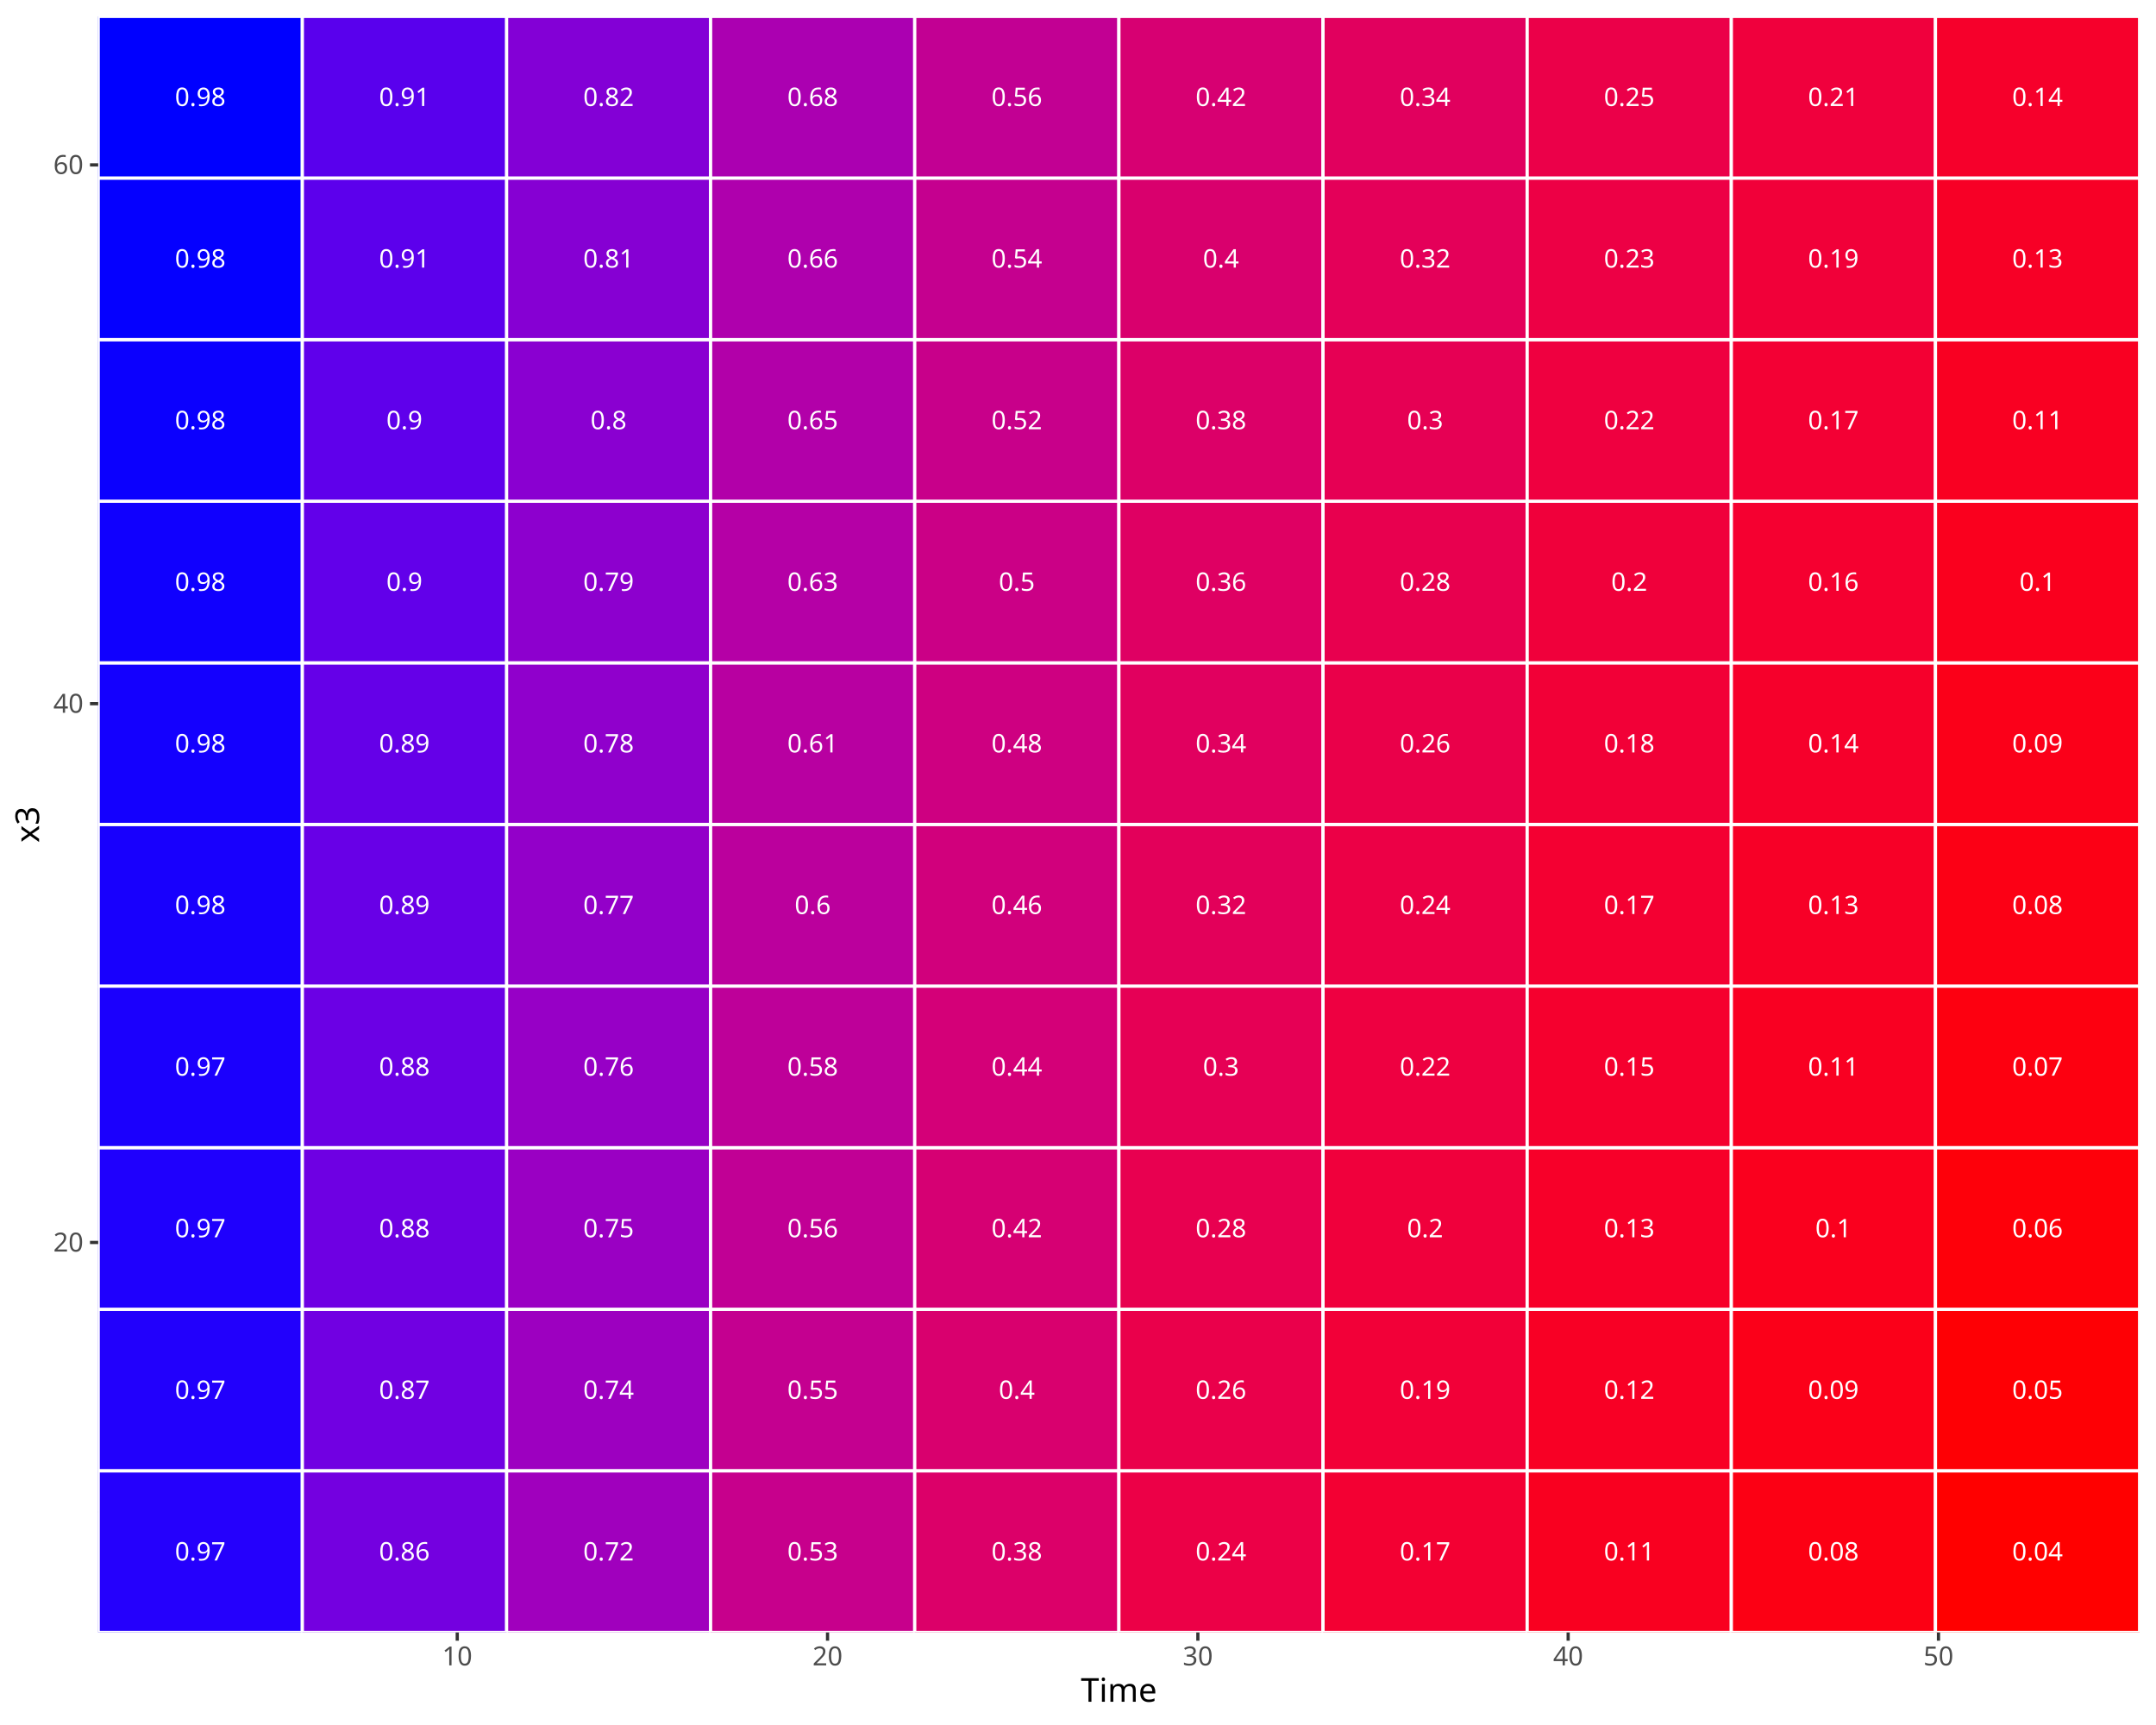
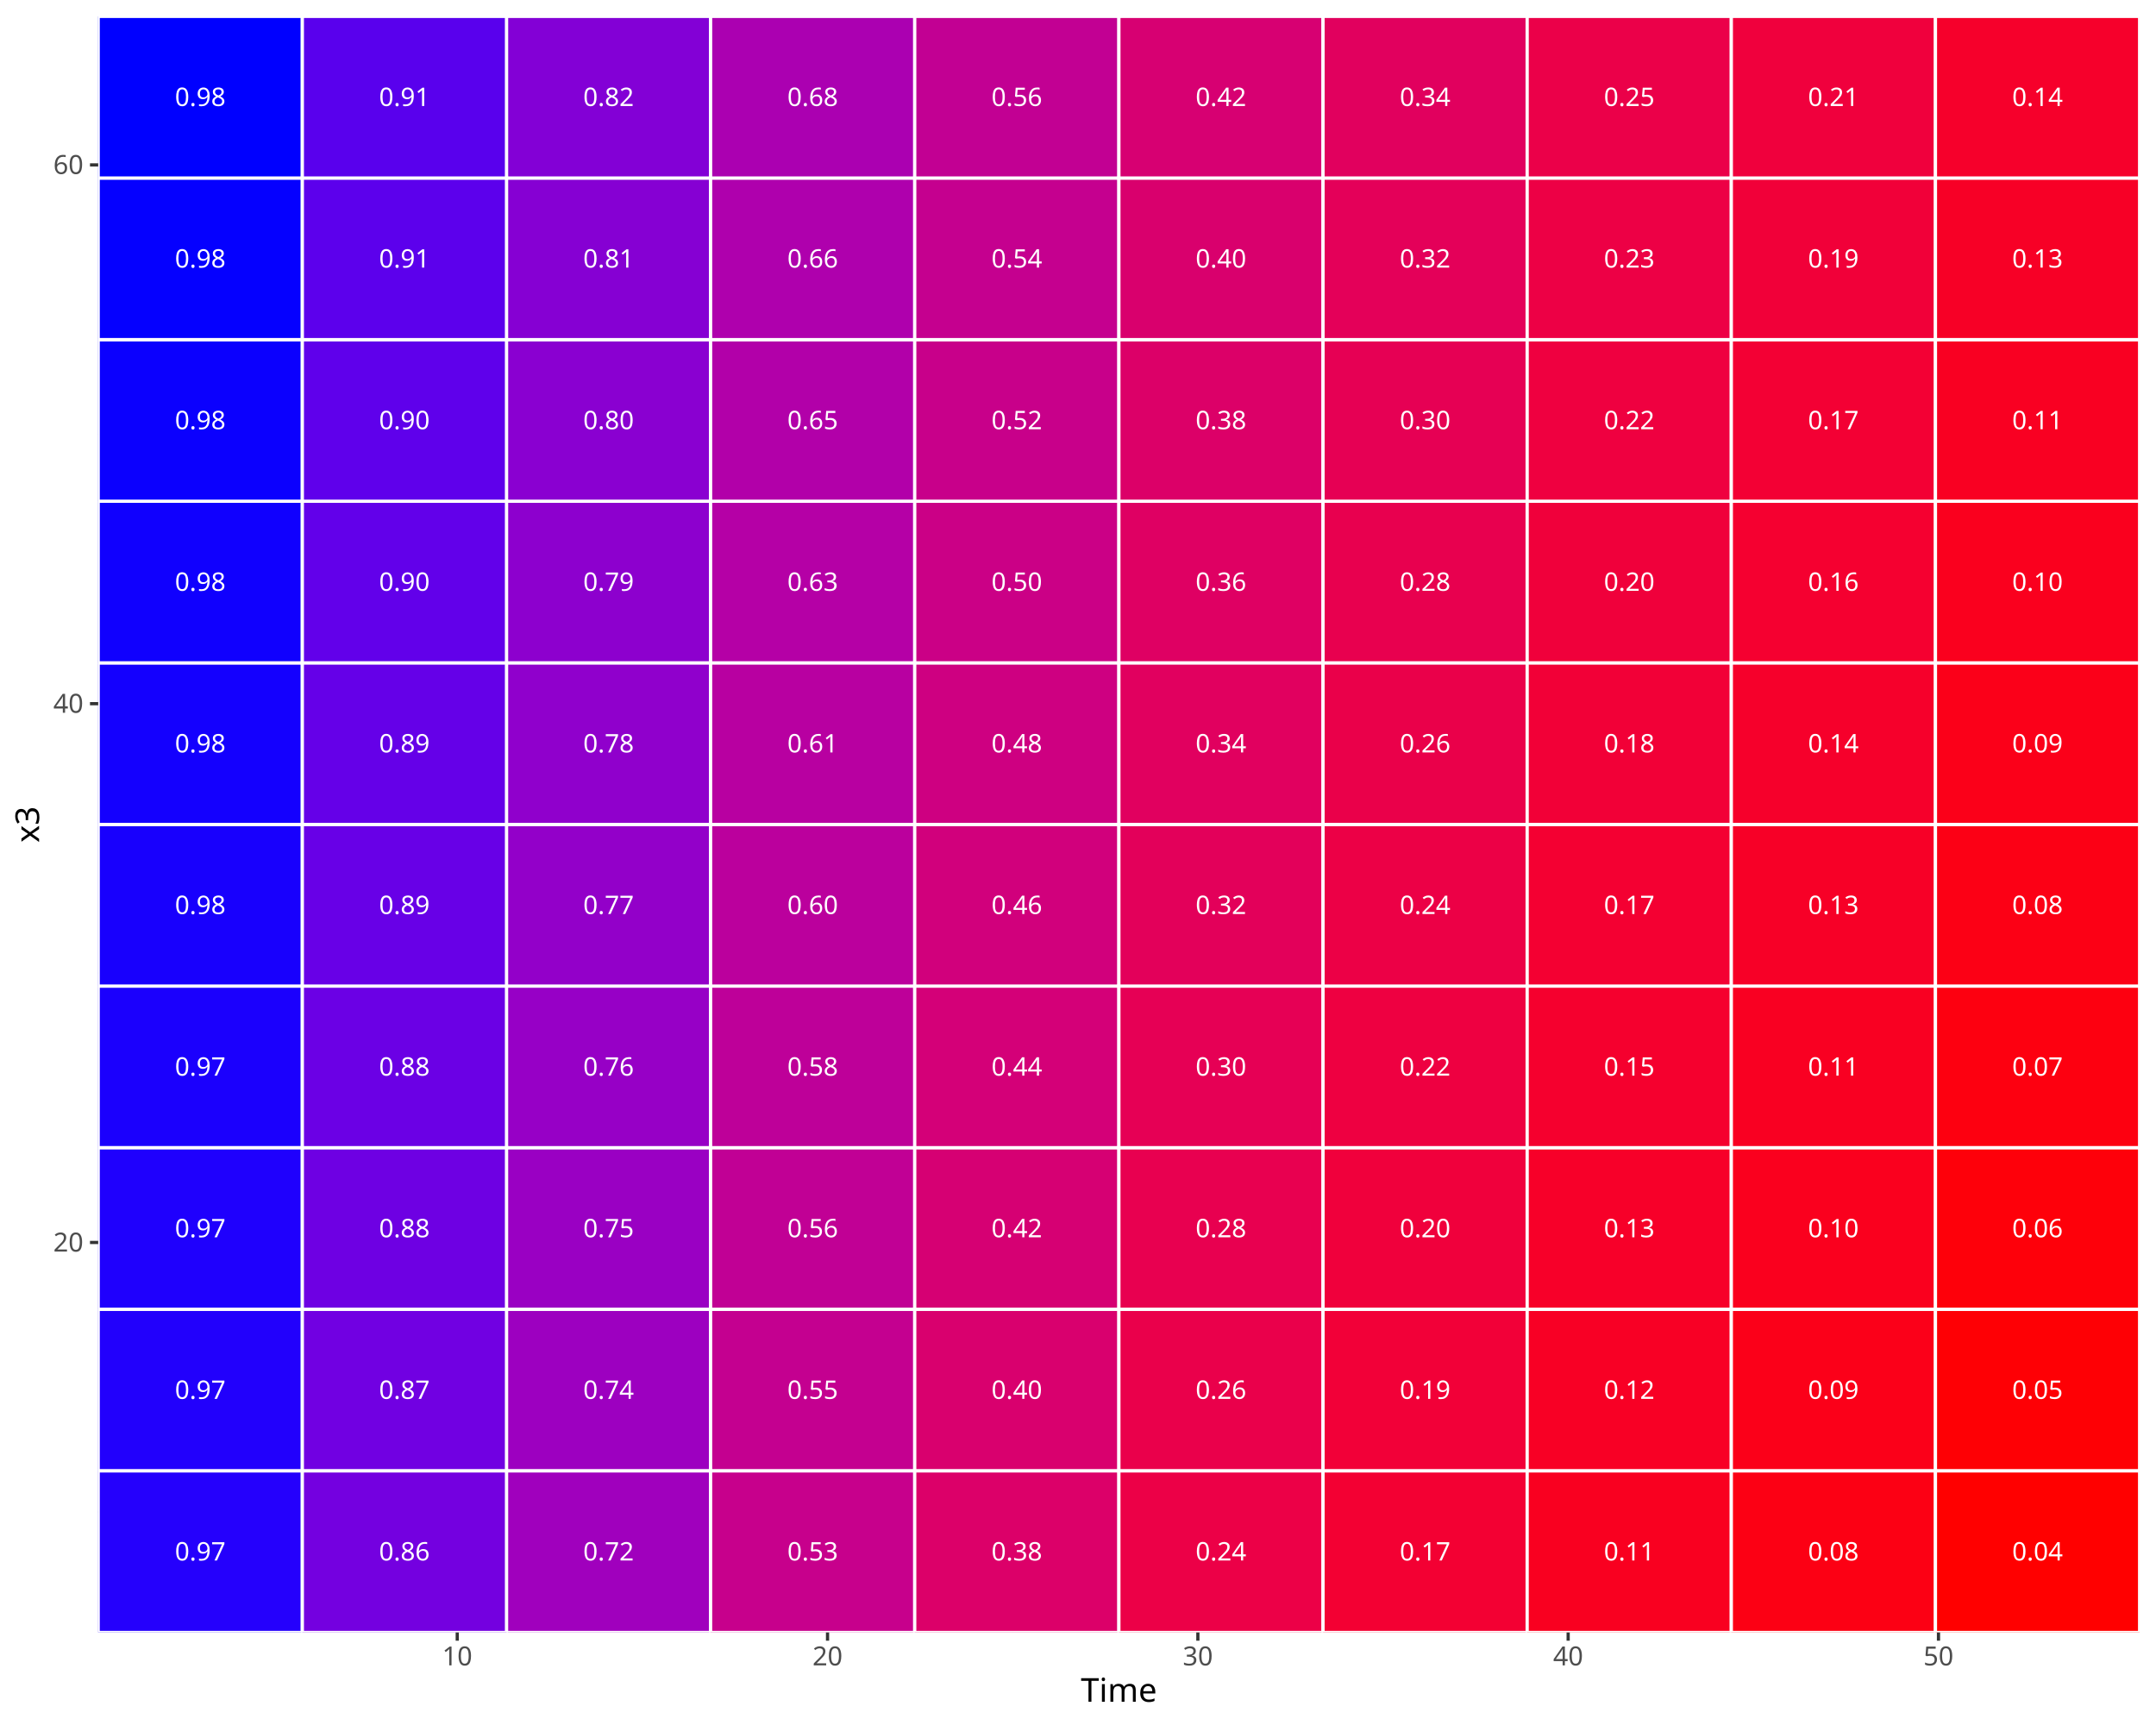
<svg xmlns="http://www.w3.org/2000/svg" class="svglite" data-engine-version="2.0" width="720.00pt" height="576.00pt" viewBox="0 0 720.00 576.00">
  <defs>
    <style type="text/css">
    .svglite line, .svglite polyline, .svglite polygon, .svglite path, .svglite rect, .svglite circle {
      fill: none;
      stroke: #000000;
      stroke-linecap: round;
      stroke-linejoin: round;
      stroke-miterlimit: 10.00;
    }
  </style>
  </defs>
  <rect width="100%" height="100%" style="stroke: none; fill: #FFFFFF;" />
  <defs>
    <clipPath id="cpMC4wMHw3MjAuMDB8MC4wMHw1NzYuMDA=">
      <rect x="0.00" y="0.00" width="720.00" height="576.00" />
    </clipPath>
  </defs>
  <g clip-path="url(#cpMC4wMHw3MjAuMDB8MC4wMHw1NzYuMDA=)">
    <rect x="0.00" y="0.00" width="720.00" height="576.00" style="stroke-width: 1.07; stroke: #FFFFFF; fill: #FFFFFF;" />
  </g>
  <defs>
    <clipPath id="cpMzIuNzl8NzE0LjUyfDUuNDh8NTQ1LjEx">
      <rect x="32.79" y="5.48" width="681.73" height="539.63" />
    </clipPath>
  </defs>
  <g clip-path="url(#cpMzIuNzl8NzE0LjUyfDUuNDh8NTQ1LjEx)">
    <rect x="32.79" y="5.48" width="681.73" height="539.63" style="stroke-width: 1.07; stroke: none; fill: #FFFFFF;" />
    <polyline points="32.79,504.84 714.52,504.84 " style="stroke-width: 0.53; stroke: #EBEBEB; stroke-linecap: butt;" />
    <polyline points="32.79,324.93 714.52,324.93 " style="stroke-width: 0.53; stroke: #EBEBEB; stroke-linecap: butt;" />
    <polyline points="32.79,145.01 714.52,145.01 " style="stroke-width: 0.53; stroke: #EBEBEB; stroke-linecap: butt;" />
    <polyline points="90.87,545.11 90.87,5.48 " style="stroke-width: 0.53; stroke: #EBEBEB; stroke-linecap: butt;" />
    <polyline points="214.53,545.11 214.53,5.48 " style="stroke-width: 0.53; stroke: #EBEBEB; stroke-linecap: butt;" />
    <polyline points="338.19,545.11 338.19,5.48 " style="stroke-width: 0.53; stroke: #EBEBEB; stroke-linecap: butt;" />
    <polyline points="461.86,545.11 461.86,5.48 " style="stroke-width: 0.53; stroke: #EBEBEB; stroke-linecap: butt;" />
    <polyline points="585.52,545.11 585.52,5.48 " style="stroke-width: 0.53; stroke: #EBEBEB; stroke-linecap: butt;" />
    <polyline points="709.19,545.11 709.19,5.48 " style="stroke-width: 0.53; stroke: #EBEBEB; stroke-linecap: butt;" />
    <polyline points="32.79,414.88 714.52,414.88 " style="stroke-width: 1.07; stroke: #EBEBEB; stroke-linecap: butt;" />
    <polyline points="32.79,234.97 714.52,234.97 " style="stroke-width: 1.07; stroke: #EBEBEB; stroke-linecap: butt;" />
    <polyline points="32.79,55.06 714.52,55.06 " style="stroke-width: 1.07; stroke: #EBEBEB; stroke-linecap: butt;" />
    <polyline points="152.70,545.11 152.70,5.48 " style="stroke-width: 1.07; stroke: #EBEBEB; stroke-linecap: butt;" />
    <polyline points="276.36,545.11 276.36,5.48 " style="stroke-width: 1.07; stroke: #EBEBEB; stroke-linecap: butt;" />
    <polyline points="400.03,545.11 400.03,5.48 " style="stroke-width: 1.07; stroke: #EBEBEB; stroke-linecap: butt;" />
    <polyline points="523.69,545.11 523.69,5.48 " style="stroke-width: 1.07; stroke: #EBEBEB; stroke-linecap: butt;" />
    <polyline points="647.36,545.11 647.36,5.48 " style="stroke-width: 1.07; stroke: #EBEBEB; stroke-linecap: butt;" />
    <rect x="32.79" y="437.19" width="68.17" height="53.96" style="stroke-width: 1.07; stroke: #FFFFFF; stroke-linecap: square; stroke-linejoin: miter; fill: #2200FC;" />
    <rect x="32.79" y="383.22" width="68.17" height="53.96" style="stroke-width: 1.07; stroke: #FFFFFF; stroke-linecap: square; stroke-linejoin: miter; fill: #1F00FD;" />
    <rect x="32.79" y="329.26" width="68.17" height="53.96" style="stroke-width: 1.07; stroke: #FFFFFF; stroke-linecap: square; stroke-linejoin: miter; fill: #1B00FD;" />
    <rect x="32.79" y="275.30" width="68.17" height="53.96" style="stroke-width: 1.07; stroke: #FFFFFF; stroke-linecap: square; stroke-linejoin: miter; fill: #1800FD;" />
    <rect x="32.79" y="221.33" width="68.17" height="53.96" style="stroke-width: 1.07; stroke: #FFFFFF; stroke-linecap: square; stroke-linejoin: miter; fill: #1400FE;" />
    <rect x="32.79" y="167.37" width="68.17" height="53.96" style="stroke-width: 1.07; stroke: #FFFFFF; stroke-linecap: square; stroke-linejoin: miter; fill: #1000FE;" />
    <rect x="32.79" y="113.41" width="68.17" height="53.96" style="stroke-width: 1.07; stroke: #FFFFFF; stroke-linecap: square; stroke-linejoin: miter; fill: #0B00FE;" />
    <rect x="32.79" y="491.15" width="68.17" height="53.96" style="stroke-width: 1.07; stroke: #FFFFFF; stroke-linecap: square; stroke-linejoin: miter; fill: #2500FC;" />
    <rect x="32.79" y="59.44" width="68.17" height="53.96" style="stroke-width: 1.07; stroke: #FFFFFF; stroke-linecap: square; stroke-linejoin: miter; fill: #0500FF;" />
    <rect x="32.79" y="5.48" width="68.17" height="53.96" style="stroke-width: 1.07; stroke: #FFFFFF; stroke-linecap: square; stroke-linejoin: miter; fill: #0000FF;" />
    <rect x="169.14" y="437.19" width="68.17" height="53.96" style="stroke-width: 1.07; stroke: #FFFFFF; stroke-linecap: square; stroke-linejoin: miter; fill: #9D00C0;" />
    <rect x="169.14" y="383.22" width="68.17" height="53.96" style="stroke-width: 1.07; stroke: #FFFFFF; stroke-linecap: square; stroke-linejoin: miter; fill: #9A00C3;" />
    <rect x="169.14" y="329.26" width="68.17" height="53.96" style="stroke-width: 1.07; stroke: #FFFFFF; stroke-linecap: square; stroke-linejoin: miter; fill: #9700C6;" />
    <rect x="169.14" y="275.30" width="68.17" height="53.96" style="stroke-width: 1.07; stroke: #FFFFFF; stroke-linecap: square; stroke-linejoin: miter; fill: #9300C9;" />
    <rect x="169.14" y="221.33" width="68.17" height="53.96" style="stroke-width: 1.07; stroke: #FFFFFF; stroke-linecap: square; stroke-linejoin: miter; fill: #9000CC;" />
    <rect x="169.14" y="167.37" width="68.17" height="53.96" style="stroke-width: 1.07; stroke: #FFFFFF; stroke-linecap: square; stroke-linejoin: miter; fill: #8D00CE;" />
    <rect x="169.14" y="113.41" width="68.17" height="53.96" style="stroke-width: 1.07; stroke: #FFFFFF; stroke-linecap: square; stroke-linejoin: miter; fill: #8A00D1;" />
    <rect x="169.14" y="491.15" width="68.17" height="53.96" style="stroke-width: 1.07; stroke: #FFFFFF; stroke-linecap: square; stroke-linejoin: miter; fill: #A000BD;" />
    <rect x="169.14" y="59.44" width="68.17" height="53.96" style="stroke-width: 1.07; stroke: #FFFFFF; stroke-linecap: square; stroke-linejoin: miter; fill: #8600D3;" />
    <rect x="169.14" y="5.48" width="68.17" height="53.96" style="stroke-width: 1.07; stroke: #FFFFFF; stroke-linecap: square; stroke-linejoin: miter; fill: #8300D6;" />
    <rect x="237.31" y="437.19" width="68.17" height="53.96" style="stroke-width: 1.07; stroke: #FFFFFF; stroke-linecap: square; stroke-linejoin: miter; fill: #C40090;" />
    <rect x="237.31" y="383.22" width="68.17" height="53.96" style="stroke-width: 1.07; stroke: #FFFFFF; stroke-linecap: square; stroke-linejoin: miter; fill: #C10095;" />
    <rect x="237.31" y="329.26" width="68.17" height="53.96" style="stroke-width: 1.07; stroke: #FFFFFF; stroke-linecap: square; stroke-linejoin: miter; fill: #BE0099;" />
    <rect x="237.31" y="275.30" width="68.17" height="53.96" style="stroke-width: 1.07; stroke: #FFFFFF; stroke-linecap: square; stroke-linejoin: miter; fill: #BB009D;" />
    <rect x="237.31" y="221.33" width="68.17" height="53.96" style="stroke-width: 1.07; stroke: #FFFFFF; stroke-linecap: square; stroke-linejoin: miter; fill: #B800A1;" />
    <rect x="237.31" y="167.37" width="68.17" height="53.96" style="stroke-width: 1.07; stroke: #FFFFFF; stroke-linecap: square; stroke-linejoin: miter; fill: #B500A6;" />
    <rect x="237.31" y="113.41" width="68.17" height="53.96" style="stroke-width: 1.07; stroke: #FFFFFF; stroke-linecap: square; stroke-linejoin: miter; fill: #B200A9;" />
    <rect x="237.31" y="491.15" width="68.17" height="53.96" style="stroke-width: 1.07; stroke: #FFFFFF; stroke-linecap: square; stroke-linejoin: miter; fill: #C7008C;" />
    <rect x="237.31" y="59.44" width="68.17" height="53.96" style="stroke-width: 1.07; stroke: #FFFFFF; stroke-linecap: square; stroke-linejoin: miter; fill: #AF00AD;" />
    <rect x="237.31" y="5.48" width="68.17" height="53.96" style="stroke-width: 1.07; stroke: #FFFFFF; stroke-linecap: square; stroke-linejoin: miter; fill: #AB00B1;" />
    <rect x="305.48" y="437.19" width="68.17" height="53.96" style="stroke-width: 1.07; stroke: #FFFFFF; stroke-linecap: square; stroke-linejoin: miter; fill: #D9006E;" />
    <rect x="305.48" y="383.22" width="68.17" height="53.96" style="stroke-width: 1.07; stroke: #FFFFFF; stroke-linecap: square; stroke-linejoin: miter; fill: #D60073;" />
    <rect x="305.48" y="329.26" width="68.17" height="53.96" style="stroke-width: 1.07; stroke: #FFFFFF; stroke-linecap: square; stroke-linejoin: miter; fill: #D40078;" />
    <rect x="305.48" y="275.30" width="68.17" height="53.96" style="stroke-width: 1.07; stroke: #FFFFFF; stroke-linecap: square; stroke-linejoin: miter; fill: #D1007C;" />
    <rect x="305.48" y="221.33" width="68.17" height="53.96" style="stroke-width: 1.07; stroke: #FFFFFF; stroke-linecap: square; stroke-linejoin: miter; fill: #CE0081;" />
    <rect x="305.48" y="167.37" width="68.17" height="53.96" style="stroke-width: 1.07; stroke: #FFFFFF; stroke-linecap: square; stroke-linejoin: miter; fill: #CB0086;" />
    <rect x="305.48" y="113.41" width="68.17" height="53.96" style="stroke-width: 1.07; stroke: #FFFFFF; stroke-linecap: square; stroke-linejoin: miter; fill: #C8008A;" />
    <rect x="305.48" y="491.15" width="68.17" height="53.96" style="stroke-width: 1.07; stroke: #FFFFFF; stroke-linecap: square; stroke-linejoin: miter; fill: #DC0069;" />
    <rect x="305.48" y="59.44" width="68.17" height="53.96" style="stroke-width: 1.07; stroke: #FFFFFF; stroke-linecap: square; stroke-linejoin: miter; fill: #C5008F;" />
    <rect x="305.48" y="5.48" width="68.17" height="53.96" style="stroke-width: 1.07; stroke: #FFFFFF; stroke-linecap: square; stroke-linejoin: miter; fill: #C20093;" />
    <rect x="373.66" y="437.19" width="68.17" height="53.96" style="stroke-width: 1.07; stroke: #FFFFFF; stroke-linecap: square; stroke-linejoin: miter; fill: #EA004B;" />
    <rect x="373.66" y="383.22" width="68.17" height="53.96" style="stroke-width: 1.07; stroke: #FFFFFF; stroke-linecap: square; stroke-linejoin: miter; fill: #E80050;" />
    <rect x="373.66" y="329.26" width="68.17" height="53.96" style="stroke-width: 1.07; stroke: #FFFFFF; stroke-linecap: square; stroke-linejoin: miter; fill: #E60055;" />
    <rect x="373.66" y="275.30" width="68.17" height="53.96" style="stroke-width: 1.07; stroke: #FFFFFF; stroke-linecap: square; stroke-linejoin: miter; fill: #E3005A;" />
    <rect x="373.66" y="221.33" width="68.17" height="53.96" style="stroke-width: 1.07; stroke: #FFFFFF; stroke-linecap: square; stroke-linejoin: miter; fill: #E1005F;" />
    <rect x="373.66" y="167.37" width="68.17" height="53.96" style="stroke-width: 1.07; stroke: #FFFFFF; stroke-linecap: square; stroke-linejoin: miter; fill: #DF0063;" />
    <rect x="373.66" y="113.41" width="68.17" height="53.96" style="stroke-width: 1.07; stroke: #FFFFFF; stroke-linecap: square; stroke-linejoin: miter; fill: #DC0068;" />
    <rect x="373.66" y="491.15" width="68.17" height="53.96" style="stroke-width: 1.07; stroke: #FFFFFF; stroke-linecap: square; stroke-linejoin: miter; fill: #EC0047;" />
    <rect x="373.66" y="59.44" width="68.17" height="53.96" style="stroke-width: 1.07; stroke: #FFFFFF; stroke-linecap: square; stroke-linejoin: miter; fill: #D9006D;" />
    <rect x="373.66" y="5.48" width="68.17" height="53.96" style="stroke-width: 1.07; stroke: #FFFFFF; stroke-linecap: square; stroke-linejoin: miter; fill: #D70072;" />
    <rect x="441.83" y="437.19" width="68.17" height="53.96" style="stroke-width: 1.07; stroke: #FFFFFF; stroke-linecap: square; stroke-linejoin: miter; fill: #F20038;" />
    <rect x="441.83" y="383.22" width="68.17" height="53.96" style="stroke-width: 1.07; stroke: #FFFFFF; stroke-linecap: square; stroke-linejoin: miter; fill: #F0003C;" />
    <rect x="441.83" y="329.26" width="68.17" height="53.96" style="stroke-width: 1.07; stroke: #FFFFFF; stroke-linecap: square; stroke-linejoin: miter; fill: #EE0041;" />
    <rect x="441.83" y="275.30" width="68.17" height="53.96" style="stroke-width: 1.07; stroke: #FFFFFF; stroke-linecap: square; stroke-linejoin: miter; fill: #EC0046;" />
    <rect x="441.83" y="221.33" width="68.17" height="53.96" style="stroke-width: 1.07; stroke: #FFFFFF; stroke-linecap: square; stroke-linejoin: miter; fill: #EA004A;" />
    <rect x="441.83" y="167.37" width="68.17" height="53.96" style="stroke-width: 1.07; stroke: #FFFFFF; stroke-linecap: square; stroke-linejoin: miter; fill: #E8004F;" />
    <rect x="441.83" y="113.41" width="68.17" height="53.96" style="stroke-width: 1.07; stroke: #FFFFFF; stroke-linecap: square; stroke-linejoin: miter; fill: #E60054;" />
    <rect x="441.83" y="491.15" width="68.17" height="53.96" style="stroke-width: 1.07; stroke: #FFFFFF; stroke-linecap: square; stroke-linejoin: miter; fill: #F30033;" />
    <rect x="441.83" y="59.44" width="68.17" height="53.96" style="stroke-width: 1.07; stroke: #FFFFFF; stroke-linecap: square; stroke-linejoin: miter; fill: #E40059;" />
    <rect x="441.83" y="5.48" width="68.17" height="53.96" style="stroke-width: 1.07; stroke: #FFFFFF; stroke-linecap: square; stroke-linejoin: miter; fill: #E1005E;" />
    <rect x="510.00" y="437.19" width="68.17" height="53.96" style="stroke-width: 1.07; stroke: #FFFFFF; stroke-linecap: square; stroke-linejoin: miter; fill: #F80025;" />
    <rect x="510.00" y="383.22" width="68.17" height="53.96" style="stroke-width: 1.07; stroke: #FFFFFF; stroke-linecap: square; stroke-linejoin: miter; fill: #F70029;" />
    <rect x="510.00" y="329.26" width="68.17" height="53.96" style="stroke-width: 1.07; stroke: #FFFFFF; stroke-linecap: square; stroke-linejoin: miter; fill: #F5002E;" />
    <rect x="510.00" y="275.30" width="68.17" height="53.96" style="stroke-width: 1.07; stroke: #FFFFFF; stroke-linecap: square; stroke-linejoin: miter; fill: #F40032;" />
    <rect x="510.00" y="221.33" width="68.17" height="53.96" style="stroke-width: 1.07; stroke: #FFFFFF; stroke-linecap: square; stroke-linejoin: miter; fill: #F20037;" />
    <rect x="510.00" y="167.37" width="68.17" height="53.96" style="stroke-width: 1.07; stroke: #FFFFFF; stroke-linecap: square; stroke-linejoin: miter; fill: #F0003B;" />
    <rect x="510.00" y="113.41" width="68.17" height="53.96" style="stroke-width: 1.07; stroke: #FFFFFF; stroke-linecap: square; stroke-linejoin: miter; fill: #EF0040;" />
    <rect x="510.00" y="491.15" width="68.17" height="53.96" style="stroke-width: 1.07; stroke: #FFFFFF; stroke-linecap: square; stroke-linejoin: miter; fill: #F90020;" />
    <rect x="510.00" y="59.44" width="68.17" height="53.96" style="stroke-width: 1.07; stroke: #FFFFFF; stroke-linecap: square; stroke-linejoin: miter; fill: #ED0045;" />
    <rect x="510.00" y="5.48" width="68.17" height="53.96" style="stroke-width: 1.07; stroke: #FFFFFF; stroke-linecap: square; stroke-linejoin: miter; fill: #EB0049;" />
    <rect x="578.18" y="437.19" width="68.17" height="53.96" style="stroke-width: 1.07; stroke: #FFFFFF; stroke-linecap: square; stroke-linejoin: miter; fill: #FB0019;" />
    <rect x="578.18" y="383.22" width="68.17" height="53.96" style="stroke-width: 1.07; stroke: #FFFFFF; stroke-linecap: square; stroke-linejoin: miter; fill: #FA001E;" />
    <rect x="578.18" y="329.26" width="68.17" height="53.96" style="stroke-width: 1.07; stroke: #FFFFFF; stroke-linecap: square; stroke-linejoin: miter; fill: #F90022;" />
    <rect x="578.18" y="275.30" width="68.17" height="53.96" style="stroke-width: 1.07; stroke: #FFFFFF; stroke-linecap: square; stroke-linejoin: miter; fill: #F70027;" />
    <rect x="578.18" y="221.33" width="68.17" height="53.96" style="stroke-width: 1.07; stroke: #FFFFFF; stroke-linecap: square; stroke-linejoin: miter; fill: #F6002B;" />
    <rect x="578.18" y="167.37" width="68.17" height="53.96" style="stroke-width: 1.07; stroke: #FFFFFF; stroke-linecap: square; stroke-linejoin: miter; fill: #F50030;" />
    <rect x="578.18" y="113.41" width="68.17" height="53.96" style="stroke-width: 1.07; stroke: #FFFFFF; stroke-linecap: square; stroke-linejoin: miter; fill: #F30034;" />
    <rect x="578.18" y="491.15" width="68.17" height="53.96" style="stroke-width: 1.07; stroke: #FFFFFF; stroke-linecap: square; stroke-linejoin: miter; fill: #FC0014;" />
    <rect x="578.18" y="59.44" width="68.17" height="53.96" style="stroke-width: 1.07; stroke: #FFFFFF; stroke-linecap: square; stroke-linejoin: miter; fill: #F10039;" />
    <rect x="578.18" y="5.48" width="68.17" height="53.96" style="stroke-width: 1.07; stroke: #FFFFFF; stroke-linecap: square; stroke-linejoin: miter; fill: #F0003D;" />
    <rect x="646.35" y="437.19" width="68.17" height="53.96" style="stroke-width: 1.07; stroke: #FFFFFF; stroke-linecap: square; stroke-linejoin: miter; fill: #FE0005;" />
    <rect x="646.35" y="383.22" width="68.17" height="53.96" style="stroke-width: 1.07; stroke: #FFFFFF; stroke-linecap: square; stroke-linejoin: miter; fill: #FE000A;" />
    <rect x="646.35" y="329.26" width="68.17" height="53.96" style="stroke-width: 1.07; stroke: #FFFFFF; stroke-linecap: square; stroke-linejoin: miter; fill: #FD0010;" />
    <rect x="646.35" y="275.30" width="68.17" height="53.96" style="stroke-width: 1.07; stroke: #FFFFFF; stroke-linecap: square; stroke-linejoin: miter; fill: #FC0015;" />
    <rect x="646.35" y="221.33" width="68.17" height="53.96" style="stroke-width: 1.07; stroke: #FFFFFF; stroke-linecap: square; stroke-linejoin: miter; fill: #FB0019;" />
    <rect x="646.35" y="167.37" width="68.17" height="53.96" style="stroke-width: 1.07; stroke: #FFFFFF; stroke-linecap: square; stroke-linejoin: miter; fill: #FA001E;" />
    <rect x="646.35" y="113.41" width="68.17" height="53.96" style="stroke-width: 1.07; stroke: #FFFFFF; stroke-linecap: square; stroke-linejoin: miter; fill: #F90022;" />
    <rect x="646.35" y="491.15" width="68.17" height="53.96" style="stroke-width: 1.07; stroke: #FFFFFF; stroke-linecap: square; stroke-linejoin: miter; fill: #FF0000;" />
    <rect x="646.35" y="59.44" width="68.17" height="53.96" style="stroke-width: 1.07; stroke: #FFFFFF; stroke-linecap: square; stroke-linejoin: miter; fill: #F70026;" />
    <rect x="646.35" y="5.48" width="68.17" height="53.96" style="stroke-width: 1.07; stroke: #FFFFFF; stroke-linecap: square; stroke-linejoin: miter; fill: #F6002B;" />
    <rect x="100.97" y="437.19" width="68.17" height="53.96" style="stroke-width: 1.07; stroke: #FFFFFF; stroke-linecap: square; stroke-linejoin: miter; fill: #7100E2;" />
    <rect x="100.97" y="383.22" width="68.17" height="53.96" style="stroke-width: 1.07; stroke: #FFFFFF; stroke-linecap: square; stroke-linejoin: miter; fill: #6E00E3;" />
    <rect x="100.97" y="329.26" width="68.17" height="53.96" style="stroke-width: 1.07; stroke: #FFFFFF; stroke-linecap: square; stroke-linejoin: miter; fill: #6B00E5;" />
    <rect x="100.97" y="275.30" width="68.17" height="53.96" style="stroke-width: 1.07; stroke: #FFFFFF; stroke-linecap: square; stroke-linejoin: miter; fill: #6800E7;" />
    <rect x="100.97" y="221.33" width="68.17" height="53.96" style="stroke-width: 1.07; stroke: #FFFFFF; stroke-linecap: square; stroke-linejoin: miter; fill: #6500E8;" />
    <rect x="100.97" y="167.37" width="68.17" height="53.96" style="stroke-width: 1.07; stroke: #FFFFFF; stroke-linecap: square; stroke-linejoin: miter; fill: #6200EA;" />
    <rect x="100.97" y="113.41" width="68.17" height="53.96" style="stroke-width: 1.07; stroke: #FFFFFF; stroke-linecap: square; stroke-linejoin: miter; fill: #5F00EB;" />
    <rect x="100.97" y="491.15" width="68.17" height="53.96" style="stroke-width: 1.07; stroke: #FFFFFF; stroke-linecap: square; stroke-linejoin: miter; fill: #7400E0;" />
    <rect x="100.97" y="59.44" width="68.17" height="53.96" style="stroke-width: 1.07; stroke: #FFFFFF; stroke-linecap: square; stroke-linejoin: miter; fill: #5C00EC;" />
    <rect x="100.97" y="5.48" width="68.17" height="53.96" style="stroke-width: 1.07; stroke: #FFFFFF; stroke-linecap: square; stroke-linejoin: miter; fill: #5900ED;" />
    <text x="66.88" y="467.10" text-anchor="middle" style="font-size: 8.54px; fill: #FFFFFF; font-family: sans;" textLength="16.61px" lengthAdjust="spacingAndGlyphs">0.97</text>
    <text x="66.88" y="413.14" text-anchor="middle" style="font-size: 8.54px; fill: #FFFFFF; font-family: sans;" textLength="16.61px" lengthAdjust="spacingAndGlyphs">0.97</text>
    <text x="66.88" y="359.18" text-anchor="middle" style="font-size: 8.54px; fill: #FFFFFF; font-family: sans;" textLength="16.61px" lengthAdjust="spacingAndGlyphs">0.97</text>
    <text x="66.88" y="305.21" text-anchor="middle" style="font-size: 8.54px; fill: #FFFFFF; font-family: sans;" textLength="16.61px" lengthAdjust="spacingAndGlyphs">0.98</text>
    <text x="66.88" y="251.25" text-anchor="middle" style="font-size: 8.54px; fill: #FFFFFF; font-family: sans;" textLength="16.61px" lengthAdjust="spacingAndGlyphs">0.98</text>
    <text x="66.88" y="197.29" text-anchor="middle" style="font-size: 8.54px; fill: #FFFFFF; font-family: sans;" textLength="16.61px" lengthAdjust="spacingAndGlyphs">0.98</text>
    <text x="66.88" y="143.32" text-anchor="middle" style="font-size: 8.54px; fill: #FFFFFF; font-family: sans;" textLength="16.61px" lengthAdjust="spacingAndGlyphs">0.98</text>
    <text x="66.88" y="521.07" text-anchor="middle" style="font-size: 8.54px; fill: #FFFFFF; font-family: sans;" textLength="16.61px" lengthAdjust="spacingAndGlyphs">0.97</text>
    <text x="66.88" y="89.36" text-anchor="middle" style="font-size: 8.54px; fill: #FFFFFF; font-family: sans;" textLength="16.61px" lengthAdjust="spacingAndGlyphs">0.98</text>
    <text x="66.88" y="35.40" text-anchor="middle" style="font-size: 8.54px; fill: #FFFFFF; font-family: sans;" textLength="16.61px" lengthAdjust="spacingAndGlyphs">0.98</text>
    <text x="203.23" y="467.10" text-anchor="middle" style="font-size: 8.54px; fill: #FFFFFF; font-family: sans;" textLength="16.61px" lengthAdjust="spacingAndGlyphs">0.74</text>
    <text x="203.23" y="413.14" text-anchor="middle" style="font-size: 8.54px; fill: #FFFFFF; font-family: sans;" textLength="16.61px" lengthAdjust="spacingAndGlyphs">0.75</text>
    <text x="203.23" y="359.18" text-anchor="middle" style="font-size: 8.54px; fill: #FFFFFF; font-family: sans;" textLength="16.61px" lengthAdjust="spacingAndGlyphs">0.76</text>
    <text x="203.23" y="305.21" text-anchor="middle" style="font-size: 8.54px; fill: #FFFFFF; font-family: sans;" textLength="16.61px" lengthAdjust="spacingAndGlyphs">0.77</text>
    <text x="203.23" y="251.25" text-anchor="middle" style="font-size: 8.54px; fill: #FFFFFF; font-family: sans;" textLength="16.61px" lengthAdjust="spacingAndGlyphs">0.78</text>
    <text x="203.23" y="197.29" text-anchor="middle" style="font-size: 8.54px; fill: #FFFFFF; font-family: sans;" textLength="16.61px" lengthAdjust="spacingAndGlyphs">0.79</text>
-     <text x="203.23" y="143.32" text-anchor="middle" style="font-size: 8.54px; fill: #FFFFFF; font-family: sans;" textLength="11.87px" lengthAdjust="spacingAndGlyphs">0.8</text>
+     <text x="203.23" y="143.32" text-anchor="middle" style="font-size: 8.54px; fill: #FFFFFF; font-family: sans;" textLength="16.61px" lengthAdjust="spacingAndGlyphs">0.80</text>
    <text x="203.23" y="521.07" text-anchor="middle" style="font-size: 8.54px; fill: #FFFFFF; font-family: sans;" textLength="16.61px" lengthAdjust="spacingAndGlyphs">0.72</text>
    <text x="203.23" y="89.36" text-anchor="middle" style="font-size: 8.54px; fill: #FFFFFF; font-family: sans;" textLength="16.61px" lengthAdjust="spacingAndGlyphs">0.81</text>
    <text x="203.23" y="35.40" text-anchor="middle" style="font-size: 8.54px; fill: #FFFFFF; font-family: sans;" textLength="16.61px" lengthAdjust="spacingAndGlyphs">0.82</text>
    <text x="271.40" y="467.10" text-anchor="middle" style="font-size: 8.54px; fill: #FFFFFF; font-family: sans;" textLength="16.61px" lengthAdjust="spacingAndGlyphs">0.55</text>
    <text x="271.40" y="413.14" text-anchor="middle" style="font-size: 8.54px; fill: #FFFFFF; font-family: sans;" textLength="16.61px" lengthAdjust="spacingAndGlyphs">0.56</text>
    <text x="271.40" y="359.18" text-anchor="middle" style="font-size: 8.54px; fill: #FFFFFF; font-family: sans;" textLength="16.61px" lengthAdjust="spacingAndGlyphs">0.58</text>
-     <text x="271.40" y="305.21" text-anchor="middle" style="font-size: 8.54px; fill: #FFFFFF; font-family: sans;" textLength="11.87px" lengthAdjust="spacingAndGlyphs">0.6</text>
+     <text x="271.40" y="305.21" text-anchor="middle" style="font-size: 8.54px; fill: #FFFFFF; font-family: sans;" textLength="16.61px" lengthAdjust="spacingAndGlyphs">0.60</text>
    <text x="271.40" y="251.25" text-anchor="middle" style="font-size: 8.54px; fill: #FFFFFF; font-family: sans;" textLength="16.61px" lengthAdjust="spacingAndGlyphs">0.61</text>
    <text x="271.40" y="197.29" text-anchor="middle" style="font-size: 8.54px; fill: #FFFFFF; font-family: sans;" textLength="16.61px" lengthAdjust="spacingAndGlyphs">0.63</text>
    <text x="271.40" y="143.32" text-anchor="middle" style="font-size: 8.54px; fill: #FFFFFF; font-family: sans;" textLength="16.61px" lengthAdjust="spacingAndGlyphs">0.65</text>
    <text x="271.40" y="521.07" text-anchor="middle" style="font-size: 8.54px; fill: #FFFFFF; font-family: sans;" textLength="16.61px" lengthAdjust="spacingAndGlyphs">0.53</text>
    <text x="271.40" y="89.36" text-anchor="middle" style="font-size: 8.54px; fill: #FFFFFF; font-family: sans;" textLength="16.61px" lengthAdjust="spacingAndGlyphs">0.66</text>
    <text x="271.40" y="35.40" text-anchor="middle" style="font-size: 8.54px; fill: #FFFFFF; font-family: sans;" textLength="16.61px" lengthAdjust="spacingAndGlyphs">0.68</text>
-     <text x="339.57" y="467.10" text-anchor="middle" style="font-size: 8.54px; fill: #FFFFFF; font-family: sans;" textLength="11.87px" lengthAdjust="spacingAndGlyphs">0.4</text>
+     <text x="339.57" y="467.10" text-anchor="middle" style="font-size: 8.54px; fill: #FFFFFF; font-family: sans;" textLength="16.61px" lengthAdjust="spacingAndGlyphs">0.40</text>
    <text x="339.57" y="413.14" text-anchor="middle" style="font-size: 8.54px; fill: #FFFFFF; font-family: sans;" textLength="16.61px" lengthAdjust="spacingAndGlyphs">0.42</text>
    <text x="339.57" y="359.18" text-anchor="middle" style="font-size: 8.54px; fill: #FFFFFF; font-family: sans;" textLength="16.61px" lengthAdjust="spacingAndGlyphs">0.44</text>
    <text x="339.57" y="305.21" text-anchor="middle" style="font-size: 8.54px; fill: #FFFFFF; font-family: sans;" textLength="16.61px" lengthAdjust="spacingAndGlyphs">0.46</text>
    <text x="339.57" y="251.25" text-anchor="middle" style="font-size: 8.54px; fill: #FFFFFF; font-family: sans;" textLength="16.61px" lengthAdjust="spacingAndGlyphs">0.48</text>
-     <text x="339.57" y="197.29" text-anchor="middle" style="font-size: 8.54px; fill: #FFFFFF; font-family: sans;" textLength="11.87px" lengthAdjust="spacingAndGlyphs">0.5</text>
+     <text x="339.57" y="197.29" text-anchor="middle" style="font-size: 8.54px; fill: #FFFFFF; font-family: sans;" textLength="16.61px" lengthAdjust="spacingAndGlyphs">0.50</text>
    <text x="339.57" y="143.32" text-anchor="middle" style="font-size: 8.54px; fill: #FFFFFF; font-family: sans;" textLength="16.61px" lengthAdjust="spacingAndGlyphs">0.52</text>
    <text x="339.57" y="521.07" text-anchor="middle" style="font-size: 8.54px; fill: #FFFFFF; font-family: sans;" textLength="16.61px" lengthAdjust="spacingAndGlyphs">0.38</text>
    <text x="339.57" y="89.36" text-anchor="middle" style="font-size: 8.54px; fill: #FFFFFF; font-family: sans;" textLength="16.61px" lengthAdjust="spacingAndGlyphs">0.54</text>
    <text x="339.57" y="35.40" text-anchor="middle" style="font-size: 8.54px; fill: #FFFFFF; font-family: sans;" textLength="16.61px" lengthAdjust="spacingAndGlyphs">0.56</text>
    <text x="407.74" y="467.10" text-anchor="middle" style="font-size: 8.54px; fill: #FFFFFF; font-family: sans;" textLength="16.61px" lengthAdjust="spacingAndGlyphs">0.26</text>
    <text x="407.74" y="413.14" text-anchor="middle" style="font-size: 8.54px; fill: #FFFFFF; font-family: sans;" textLength="16.61px" lengthAdjust="spacingAndGlyphs">0.28</text>
-     <text x="407.74" y="359.18" text-anchor="middle" style="font-size: 8.54px; fill: #FFFFFF; font-family: sans;" textLength="11.87px" lengthAdjust="spacingAndGlyphs">0.3</text>
+     <text x="407.74" y="359.18" text-anchor="middle" style="font-size: 8.54px; fill: #FFFFFF; font-family: sans;" textLength="16.61px" lengthAdjust="spacingAndGlyphs">0.30</text>
    <text x="407.74" y="305.21" text-anchor="middle" style="font-size: 8.54px; fill: #FFFFFF; font-family: sans;" textLength="16.61px" lengthAdjust="spacingAndGlyphs">0.32</text>
    <text x="407.74" y="251.25" text-anchor="middle" style="font-size: 8.54px; fill: #FFFFFF; font-family: sans;" textLength="16.61px" lengthAdjust="spacingAndGlyphs">0.34</text>
    <text x="407.74" y="197.29" text-anchor="middle" style="font-size: 8.54px; fill: #FFFFFF; font-family: sans;" textLength="16.61px" lengthAdjust="spacingAndGlyphs">0.36</text>
    <text x="407.74" y="143.32" text-anchor="middle" style="font-size: 8.54px; fill: #FFFFFF; font-family: sans;" textLength="16.61px" lengthAdjust="spacingAndGlyphs">0.38</text>
    <text x="407.74" y="521.07" text-anchor="middle" style="font-size: 8.54px; fill: #FFFFFF; font-family: sans;" textLength="16.61px" lengthAdjust="spacingAndGlyphs">0.24</text>
-     <text x="407.74" y="89.36" text-anchor="middle" style="font-size: 8.54px; fill: #FFFFFF; font-family: sans;" textLength="11.87px" lengthAdjust="spacingAndGlyphs">0.4</text>
+     <text x="407.74" y="89.36" text-anchor="middle" style="font-size: 8.54px; fill: #FFFFFF; font-family: sans;" textLength="16.61px" lengthAdjust="spacingAndGlyphs">0.40</text>
    <text x="407.74" y="35.40" text-anchor="middle" style="font-size: 8.54px; fill: #FFFFFF; font-family: sans;" textLength="16.61px" lengthAdjust="spacingAndGlyphs">0.42</text>
    <text x="475.92" y="467.10" text-anchor="middle" style="font-size: 8.54px; fill: #FFFFFF; font-family: sans;" textLength="16.61px" lengthAdjust="spacingAndGlyphs">0.19</text>
-     <text x="475.92" y="413.14" text-anchor="middle" style="font-size: 8.54px; fill: #FFFFFF; font-family: sans;" textLength="11.87px" lengthAdjust="spacingAndGlyphs">0.2</text>
+     <text x="475.92" y="413.14" text-anchor="middle" style="font-size: 8.54px; fill: #FFFFFF; font-family: sans;" textLength="16.61px" lengthAdjust="spacingAndGlyphs">0.20</text>
    <text x="475.92" y="359.18" text-anchor="middle" style="font-size: 8.54px; fill: #FFFFFF; font-family: sans;" textLength="16.61px" lengthAdjust="spacingAndGlyphs">0.22</text>
    <text x="475.92" y="305.21" text-anchor="middle" style="font-size: 8.54px; fill: #FFFFFF; font-family: sans;" textLength="16.61px" lengthAdjust="spacingAndGlyphs">0.24</text>
    <text x="475.92" y="251.25" text-anchor="middle" style="font-size: 8.54px; fill: #FFFFFF; font-family: sans;" textLength="16.61px" lengthAdjust="spacingAndGlyphs">0.26</text>
    <text x="475.92" y="197.29" text-anchor="middle" style="font-size: 8.54px; fill: #FFFFFF; font-family: sans;" textLength="16.61px" lengthAdjust="spacingAndGlyphs">0.28</text>
-     <text x="475.92" y="143.32" text-anchor="middle" style="font-size: 8.54px; fill: #FFFFFF; font-family: sans;" textLength="11.87px" lengthAdjust="spacingAndGlyphs">0.3</text>
+     <text x="475.92" y="143.32" text-anchor="middle" style="font-size: 8.54px; fill: #FFFFFF; font-family: sans;" textLength="16.61px" lengthAdjust="spacingAndGlyphs">0.30</text>
    <text x="475.92" y="521.07" text-anchor="middle" style="font-size: 8.54px; fill: #FFFFFF; font-family: sans;" textLength="16.61px" lengthAdjust="spacingAndGlyphs">0.17</text>
    <text x="475.92" y="89.36" text-anchor="middle" style="font-size: 8.54px; fill: #FFFFFF; font-family: sans;" textLength="16.61px" lengthAdjust="spacingAndGlyphs">0.32</text>
    <text x="475.92" y="35.40" text-anchor="middle" style="font-size: 8.54px; fill: #FFFFFF; font-family: sans;" textLength="16.61px" lengthAdjust="spacingAndGlyphs">0.34</text>
    <text x="544.09" y="467.10" text-anchor="middle" style="font-size: 8.54px; fill: #FFFFFF; font-family: sans;" textLength="16.61px" lengthAdjust="spacingAndGlyphs">0.12</text>
    <text x="544.09" y="413.14" text-anchor="middle" style="font-size: 8.54px; fill: #FFFFFF; font-family: sans;" textLength="16.61px" lengthAdjust="spacingAndGlyphs">0.13</text>
    <text x="544.09" y="359.18" text-anchor="middle" style="font-size: 8.54px; fill: #FFFFFF; font-family: sans;" textLength="16.61px" lengthAdjust="spacingAndGlyphs">0.15</text>
    <text x="544.09" y="305.21" text-anchor="middle" style="font-size: 8.54px; fill: #FFFFFF; font-family: sans;" textLength="16.61px" lengthAdjust="spacingAndGlyphs">0.17</text>
    <text x="544.09" y="251.25" text-anchor="middle" style="font-size: 8.54px; fill: #FFFFFF; font-family: sans;" textLength="16.61px" lengthAdjust="spacingAndGlyphs">0.18</text>
-     <text x="544.09" y="197.29" text-anchor="middle" style="font-size: 8.54px; fill: #FFFFFF; font-family: sans;" textLength="11.87px" lengthAdjust="spacingAndGlyphs">0.2</text>
+     <text x="544.09" y="197.29" text-anchor="middle" style="font-size: 8.54px; fill: #FFFFFF; font-family: sans;" textLength="16.61px" lengthAdjust="spacingAndGlyphs">0.20</text>
    <text x="544.09" y="143.32" text-anchor="middle" style="font-size: 8.54px; fill: #FFFFFF; font-family: sans;" textLength="16.61px" lengthAdjust="spacingAndGlyphs">0.22</text>
    <text x="544.09" y="521.07" text-anchor="middle" style="font-size: 8.54px; fill: #FFFFFF; font-family: sans;" textLength="16.61px" lengthAdjust="spacingAndGlyphs">0.11</text>
    <text x="544.09" y="89.36" text-anchor="middle" style="font-size: 8.54px; fill: #FFFFFF; font-family: sans;" textLength="16.61px" lengthAdjust="spacingAndGlyphs">0.23</text>
    <text x="544.09" y="35.40" text-anchor="middle" style="font-size: 8.54px; fill: #FFFFFF; font-family: sans;" textLength="16.61px" lengthAdjust="spacingAndGlyphs">0.25</text>
    <text x="612.26" y="467.10" text-anchor="middle" style="font-size: 8.54px; fill: #FFFFFF; font-family: sans;" textLength="16.61px" lengthAdjust="spacingAndGlyphs">0.09</text>
-     <text x="612.26" y="413.14" text-anchor="middle" style="font-size: 8.54px; fill: #FFFFFF; font-family: sans;" textLength="11.87px" lengthAdjust="spacingAndGlyphs">0.1</text>
+     <text x="612.26" y="413.14" text-anchor="middle" style="font-size: 8.54px; fill: #FFFFFF; font-family: sans;" textLength="16.61px" lengthAdjust="spacingAndGlyphs">0.10</text>
    <text x="612.26" y="359.18" text-anchor="middle" style="font-size: 8.54px; fill: #FFFFFF; font-family: sans;" textLength="16.61px" lengthAdjust="spacingAndGlyphs">0.11</text>
    <text x="612.26" y="305.21" text-anchor="middle" style="font-size: 8.54px; fill: #FFFFFF; font-family: sans;" textLength="16.61px" lengthAdjust="spacingAndGlyphs">0.13</text>
    <text x="612.26" y="251.25" text-anchor="middle" style="font-size: 8.54px; fill: #FFFFFF; font-family: sans;" textLength="16.61px" lengthAdjust="spacingAndGlyphs">0.14</text>
    <text x="612.26" y="197.29" text-anchor="middle" style="font-size: 8.54px; fill: #FFFFFF; font-family: sans;" textLength="16.61px" lengthAdjust="spacingAndGlyphs">0.16</text>
    <text x="612.26" y="143.32" text-anchor="middle" style="font-size: 8.54px; fill: #FFFFFF; font-family: sans;" textLength="16.61px" lengthAdjust="spacingAndGlyphs">0.17</text>
    <text x="612.26" y="521.07" text-anchor="middle" style="font-size: 8.54px; fill: #FFFFFF; font-family: sans;" textLength="16.61px" lengthAdjust="spacingAndGlyphs">0.08</text>
    <text x="612.26" y="89.36" text-anchor="middle" style="font-size: 8.54px; fill: #FFFFFF; font-family: sans;" textLength="16.61px" lengthAdjust="spacingAndGlyphs">0.19</text>
    <text x="612.26" y="35.40" text-anchor="middle" style="font-size: 8.54px; fill: #FFFFFF; font-family: sans;" textLength="16.61px" lengthAdjust="spacingAndGlyphs">0.21</text>
    <text x="680.43" y="467.10" text-anchor="middle" style="font-size: 8.54px; fill: #FFFFFF; font-family: sans;" textLength="16.61px" lengthAdjust="spacingAndGlyphs">0.05</text>
    <text x="680.43" y="413.14" text-anchor="middle" style="font-size: 8.54px; fill: #FFFFFF; font-family: sans;" textLength="16.61px" lengthAdjust="spacingAndGlyphs">0.06</text>
    <text x="680.43" y="359.18" text-anchor="middle" style="font-size: 8.54px; fill: #FFFFFF; font-family: sans;" textLength="16.61px" lengthAdjust="spacingAndGlyphs">0.07</text>
    <text x="680.43" y="305.21" text-anchor="middle" style="font-size: 8.54px; fill: #FFFFFF; font-family: sans;" textLength="16.61px" lengthAdjust="spacingAndGlyphs">0.08</text>
    <text x="680.43" y="251.25" text-anchor="middle" style="font-size: 8.54px; fill: #FFFFFF; font-family: sans;" textLength="16.61px" lengthAdjust="spacingAndGlyphs">0.09</text>
-     <text x="680.43" y="197.29" text-anchor="middle" style="font-size: 8.54px; fill: #FFFFFF; font-family: sans;" textLength="11.87px" lengthAdjust="spacingAndGlyphs">0.1</text>
+     <text x="680.43" y="197.29" text-anchor="middle" style="font-size: 8.54px; fill: #FFFFFF; font-family: sans;" textLength="16.61px" lengthAdjust="spacingAndGlyphs">0.10</text>
    <text x="680.43" y="143.32" text-anchor="middle" style="font-size: 8.54px; fill: #FFFFFF; font-family: sans;" textLength="16.61px" lengthAdjust="spacingAndGlyphs">0.11</text>
    <text x="680.43" y="521.07" text-anchor="middle" style="font-size: 8.54px; fill: #FFFFFF; font-family: sans;" textLength="16.61px" lengthAdjust="spacingAndGlyphs">0.04</text>
    <text x="680.43" y="89.36" text-anchor="middle" style="font-size: 8.54px; fill: #FFFFFF; font-family: sans;" textLength="16.61px" lengthAdjust="spacingAndGlyphs">0.13</text>
    <text x="680.43" y="35.40" text-anchor="middle" style="font-size: 8.54px; fill: #FFFFFF; font-family: sans;" textLength="16.61px" lengthAdjust="spacingAndGlyphs">0.14</text>
    <text x="135.05" y="467.10" text-anchor="middle" style="font-size: 8.54px; fill: #FFFFFF; font-family: sans;" textLength="16.61px" lengthAdjust="spacingAndGlyphs">0.87</text>
    <text x="135.05" y="413.14" text-anchor="middle" style="font-size: 8.54px; fill: #FFFFFF; font-family: sans;" textLength="16.61px" lengthAdjust="spacingAndGlyphs">0.88</text>
    <text x="135.05" y="359.18" text-anchor="middle" style="font-size: 8.54px; fill: #FFFFFF; font-family: sans;" textLength="16.61px" lengthAdjust="spacingAndGlyphs">0.88</text>
    <text x="135.05" y="305.21" text-anchor="middle" style="font-size: 8.54px; fill: #FFFFFF; font-family: sans;" textLength="16.61px" lengthAdjust="spacingAndGlyphs">0.89</text>
    <text x="135.05" y="251.25" text-anchor="middle" style="font-size: 8.54px; fill: #FFFFFF; font-family: sans;" textLength="16.61px" lengthAdjust="spacingAndGlyphs">0.89</text>
-     <text x="135.05" y="197.29" text-anchor="middle" style="font-size: 8.54px; fill: #FFFFFF; font-family: sans;" textLength="11.87px" lengthAdjust="spacingAndGlyphs">0.9</text>
-     <text x="135.05" y="143.32" text-anchor="middle" style="font-size: 8.54px; fill: #FFFFFF; font-family: sans;" textLength="11.87px" lengthAdjust="spacingAndGlyphs">0.9</text>
+     <text x="135.05" y="197.29" text-anchor="middle" style="font-size: 8.54px; fill: #FFFFFF; font-family: sans;" textLength="16.61px" lengthAdjust="spacingAndGlyphs">0.90</text>
+     <text x="135.05" y="143.32" text-anchor="middle" style="font-size: 8.54px; fill: #FFFFFF; font-family: sans;" textLength="16.61px" lengthAdjust="spacingAndGlyphs">0.90</text>
    <text x="135.05" y="521.07" text-anchor="middle" style="font-size: 8.54px; fill: #FFFFFF; font-family: sans;" textLength="16.61px" lengthAdjust="spacingAndGlyphs">0.86</text>
    <text x="135.05" y="89.36" text-anchor="middle" style="font-size: 8.54px; fill: #FFFFFF; font-family: sans;" textLength="16.61px" lengthAdjust="spacingAndGlyphs">0.91</text>
    <text x="135.05" y="35.40" text-anchor="middle" style="font-size: 8.54px; fill: #FFFFFF; font-family: sans;" textLength="16.61px" lengthAdjust="spacingAndGlyphs">0.91</text>
  </g>
  <g clip-path="url(#cpMC4wMHw3MjAuMDB8MC4wMHw1NzYuMDA=)">
    <text x="27.86" y="417.91" text-anchor="end" style="font-size: 8.80px; fill: #4D4D4D; font-family: sans;" textLength="9.79px" lengthAdjust="spacingAndGlyphs">20</text>
    <text x="27.86" y="238.00" text-anchor="end" style="font-size: 8.80px; fill: #4D4D4D; font-family: sans;" textLength="9.79px" lengthAdjust="spacingAndGlyphs">40</text>
    <text x="27.86" y="58.09" text-anchor="end" style="font-size: 8.80px; fill: #4D4D4D; font-family: sans;" textLength="9.79px" lengthAdjust="spacingAndGlyphs">60</text>
    <polyline points="30.05,414.88 32.79,414.88 " style="stroke-width: 1.07; stroke: #333333; stroke-linecap: butt;" />
    <polyline points="30.05,234.97 32.79,234.97 " style="stroke-width: 1.07; stroke: #333333; stroke-linecap: butt;" />
    <polyline points="30.05,55.06 32.79,55.06 " style="stroke-width: 1.07; stroke: #333333; stroke-linecap: butt;" />
    <polyline points="152.70,547.85 152.70,545.11 " style="stroke-width: 1.07; stroke: #333333; stroke-linecap: butt;" />
    <polyline points="276.36,547.85 276.36,545.11 " style="stroke-width: 1.07; stroke: #333333; stroke-linecap: butt;" />
    <polyline points="400.03,547.85 400.03,545.11 " style="stroke-width: 1.07; stroke: #333333; stroke-linecap: butt;" />
    <polyline points="523.69,547.85 523.69,545.11 " style="stroke-width: 1.07; stroke: #333333; stroke-linecap: butt;" />
    <polyline points="647.36,547.85 647.36,545.11 " style="stroke-width: 1.07; stroke: #333333; stroke-linecap: butt;" />
    <text x="152.70" y="556.10" text-anchor="middle" style="font-size: 8.80px; fill: #4D4D4D; font-family: sans;" textLength="9.79px" lengthAdjust="spacingAndGlyphs">10</text>
    <text x="276.36" y="556.10" text-anchor="middle" style="font-size: 8.80px; fill: #4D4D4D; font-family: sans;" textLength="9.79px" lengthAdjust="spacingAndGlyphs">20</text>
    <text x="400.03" y="556.10" text-anchor="middle" style="font-size: 8.80px; fill: #4D4D4D; font-family: sans;" textLength="9.79px" lengthAdjust="spacingAndGlyphs">30</text>
    <text x="523.69" y="556.10" text-anchor="middle" style="font-size: 8.80px; fill: #4D4D4D; font-family: sans;" textLength="9.79px" lengthAdjust="spacingAndGlyphs">40</text>
    <text x="647.36" y="556.10" text-anchor="middle" style="font-size: 8.80px; fill: #4D4D4D; font-family: sans;" textLength="9.79px" lengthAdjust="spacingAndGlyphs">50</text>
    <text x="373.66" y="568.24" text-anchor="middle" style="font-size: 11.00px; font-family: sans;" textLength="24.45px" lengthAdjust="spacingAndGlyphs">Time</text>
    <text transform="translate(13.05,275.30) rotate(-90)" text-anchor="middle" style="font-size: 11.00px; font-family: sans;" textLength="11.62px" lengthAdjust="spacingAndGlyphs">x3</text>
  </g>
</svg>
